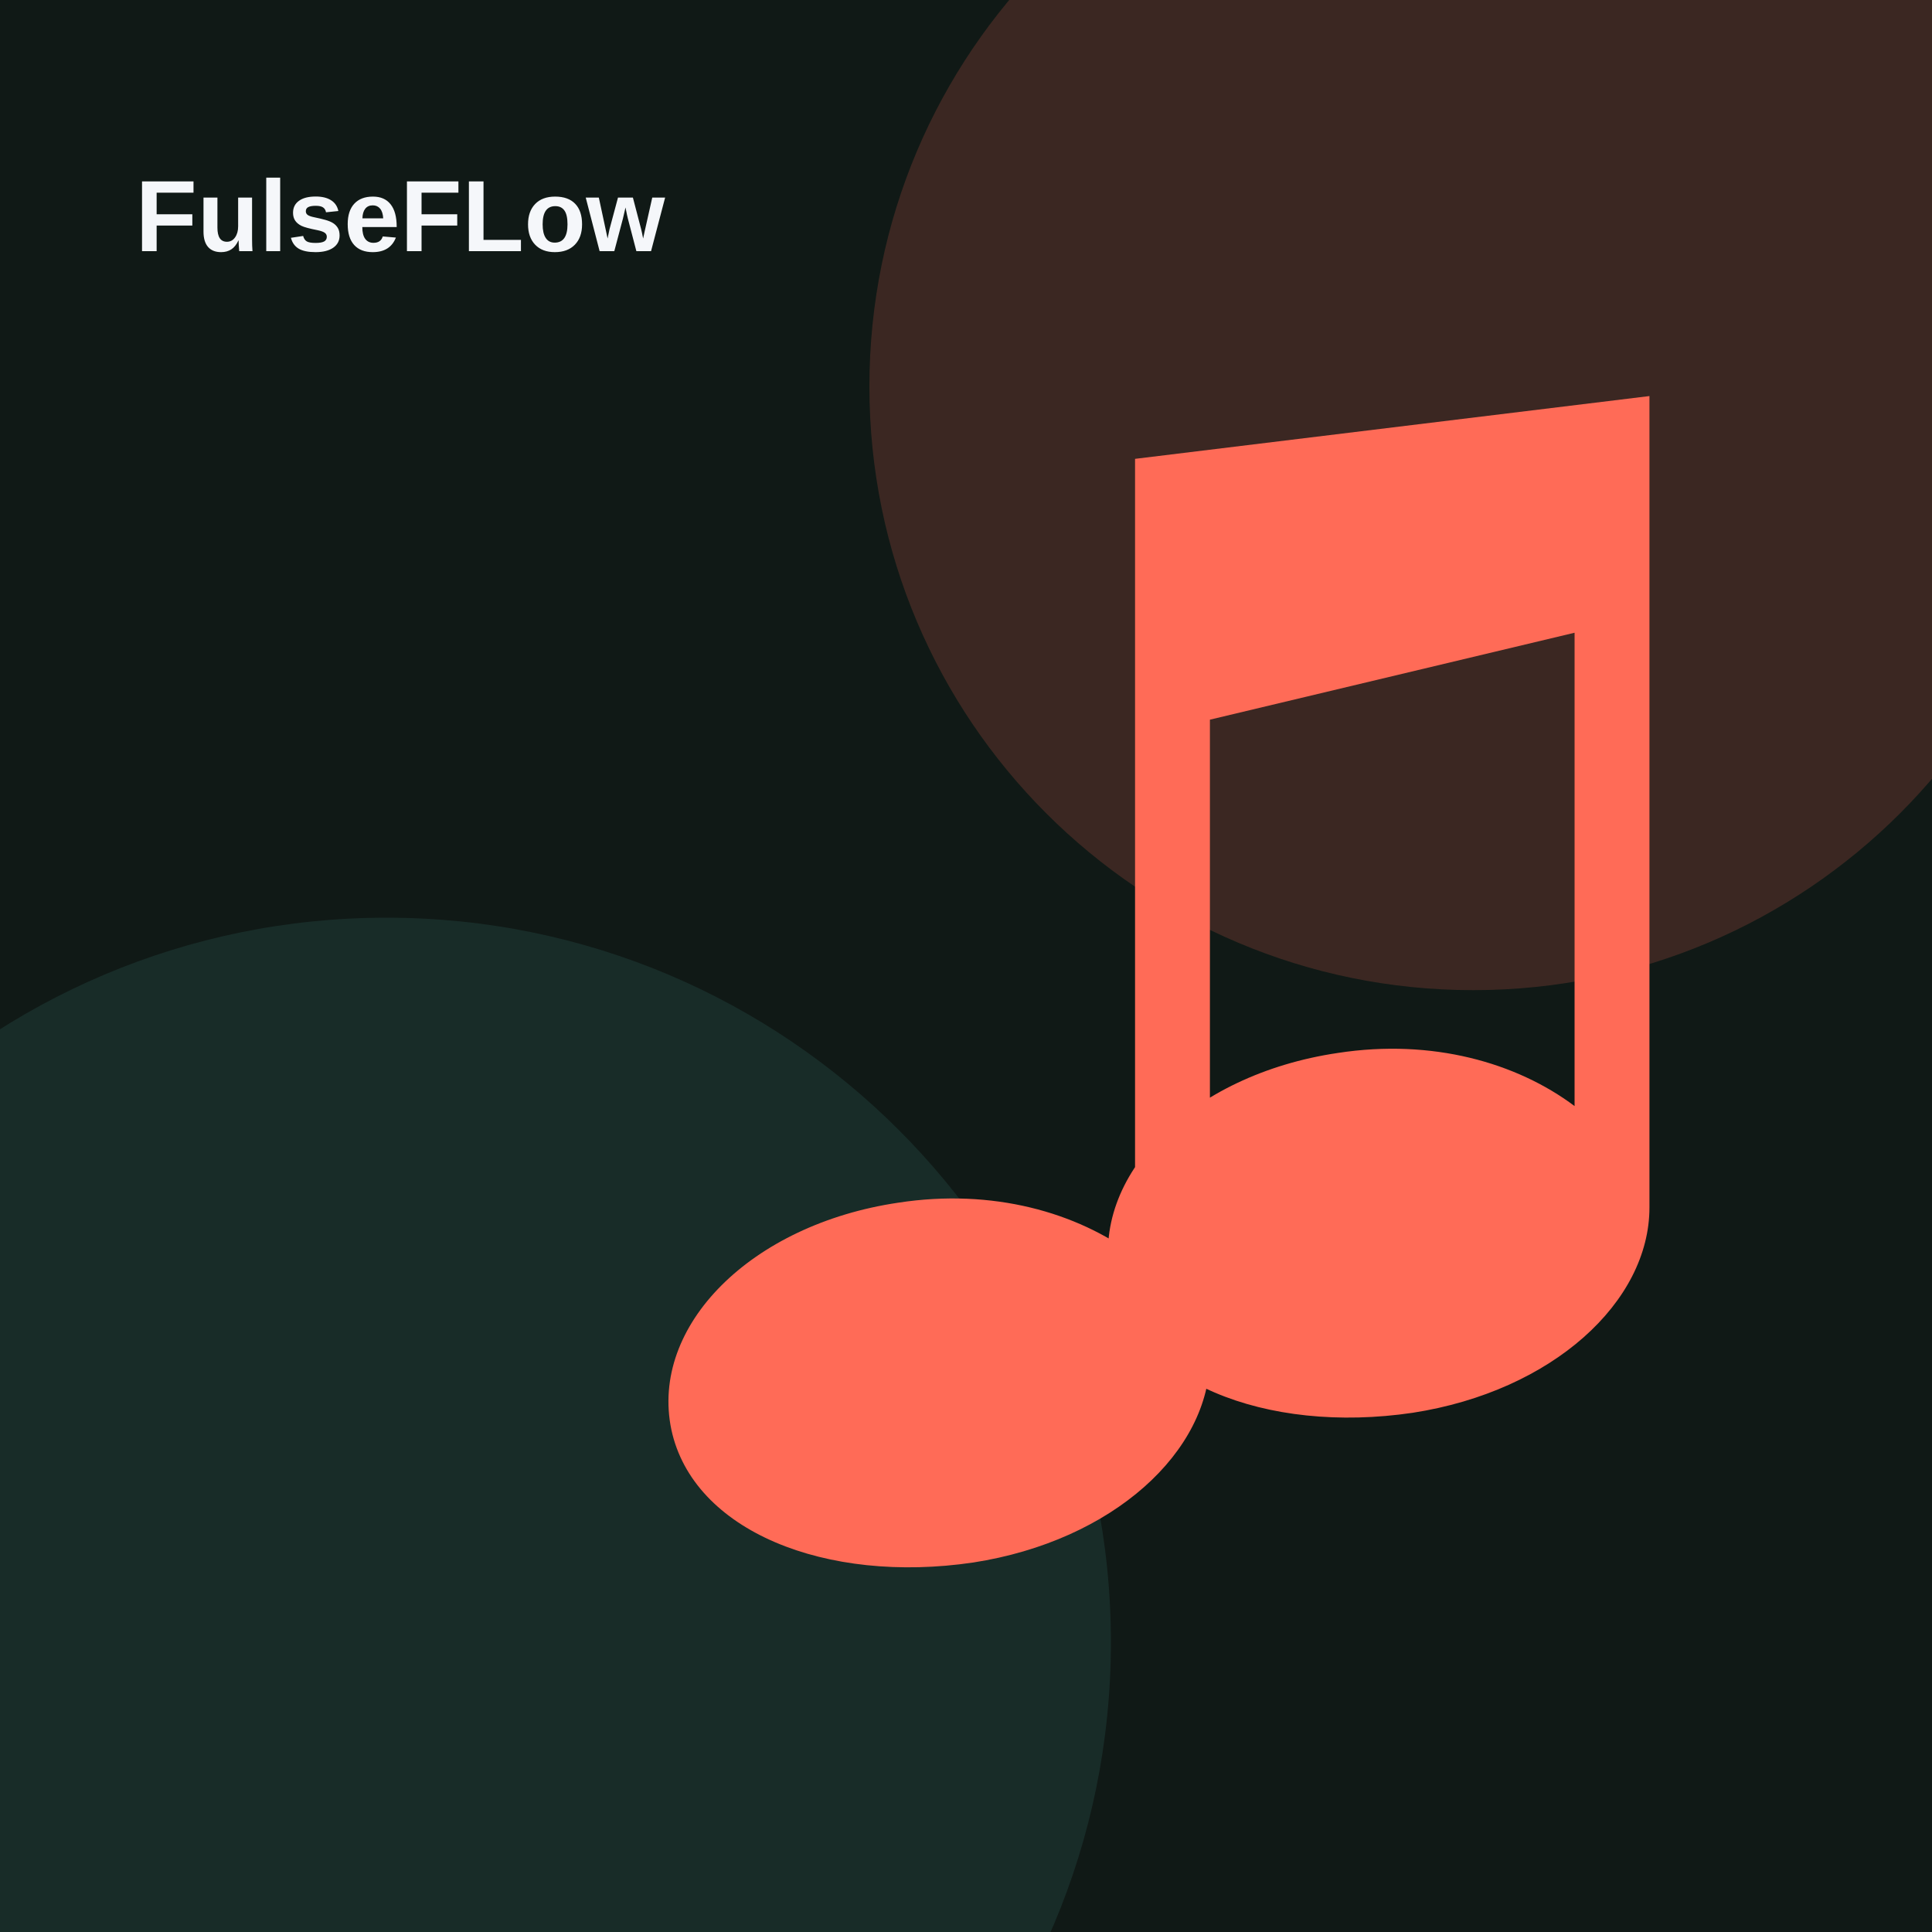
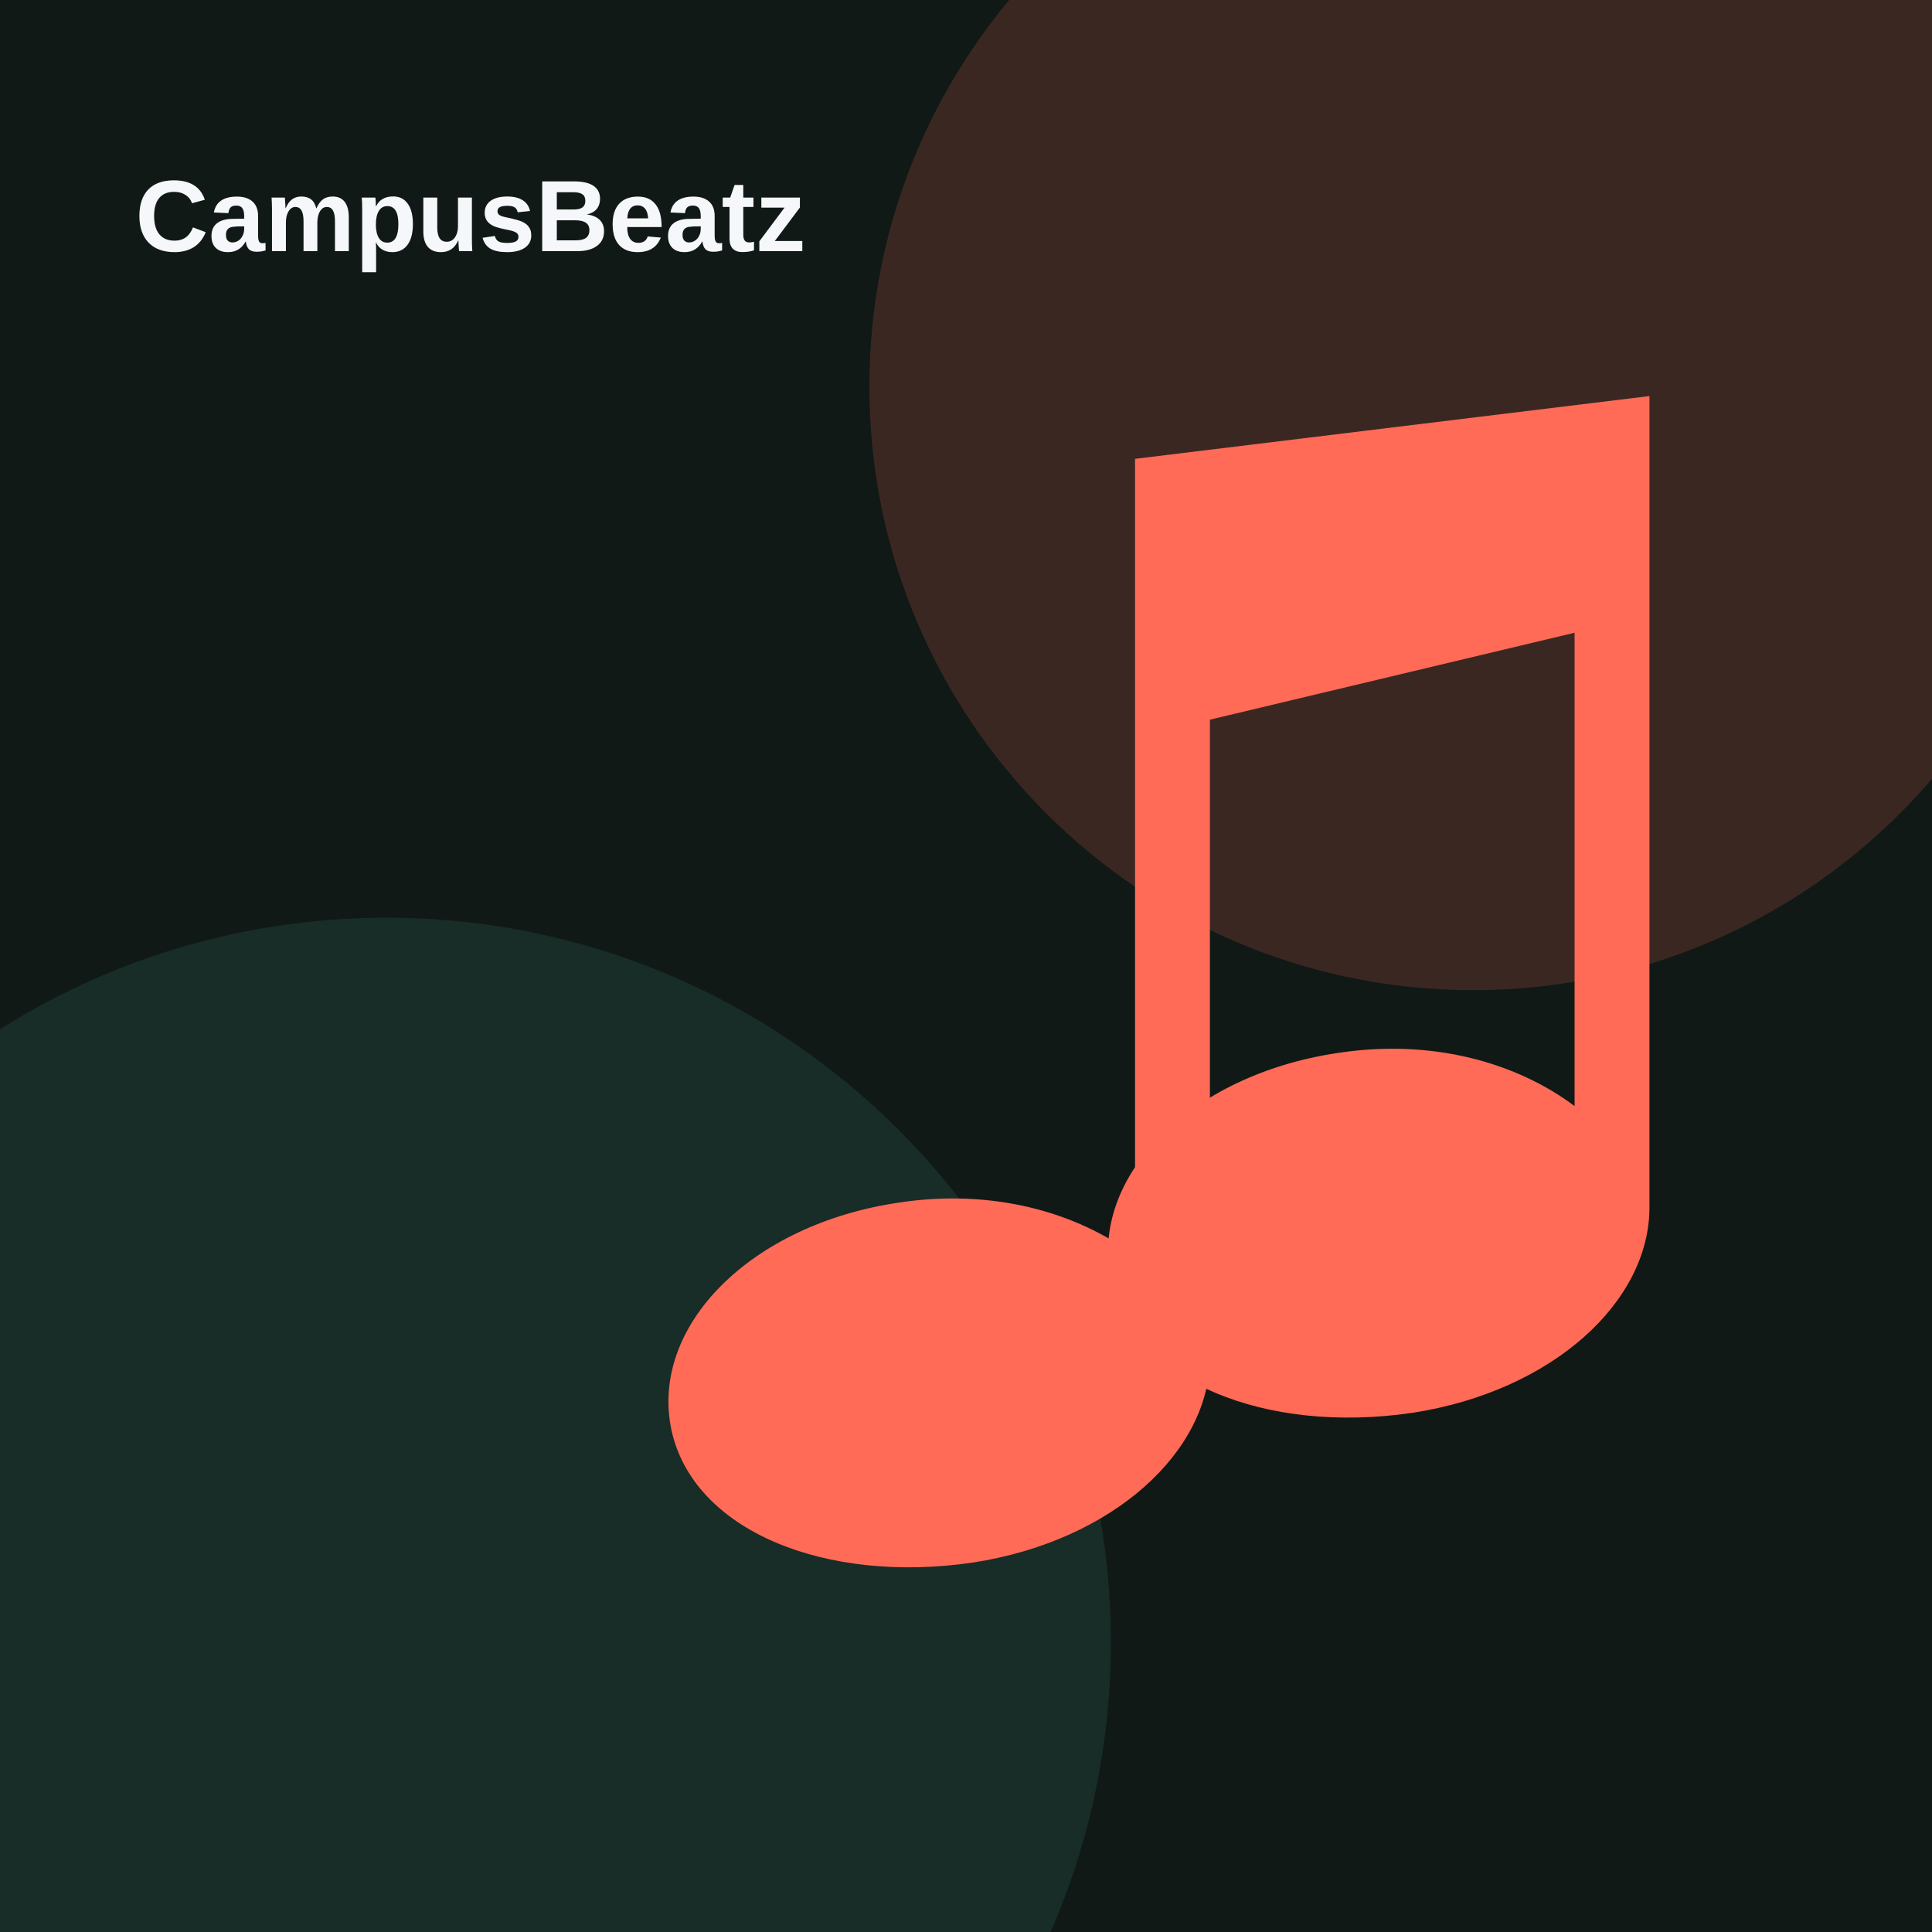
<svg xmlns="http://www.w3.org/2000/svg" viewBox="0 0 800 800" role="img" aria-labelledby="title desc">
  <rect width="800" height="800" fill="#101916" />
  <circle cx="610" cy="160" r="250" fill="#ff6b57" opacity=".18" />
  <circle cx="160" cy="680" r="300" fill="#63d9d1" opacity=".1" />
  <path d="M470 190v330c-24-18-59-28-98-22-61 9-103 51-94 94 9 42 64 64 125 55 58-9 98-46 98-85V298l151-36v196c-24-18-59-28-98-22-61 9-103 51-94 94 9 42 64 64 125 55 58-9 98-46 98-85V164z" fill="#ff6b57" />
-   <text x="56" y="104" fill="#f5f7fa" font-family="Arial, sans-serif" font-size="42" font-weight="700">FulseFLow</text>
+   <text x="56" y="104" fill="#f5f7fa" font-family="Arial, sans-serif" font-size="42" font-weight="700">CampusBeatz</text>
</svg>
